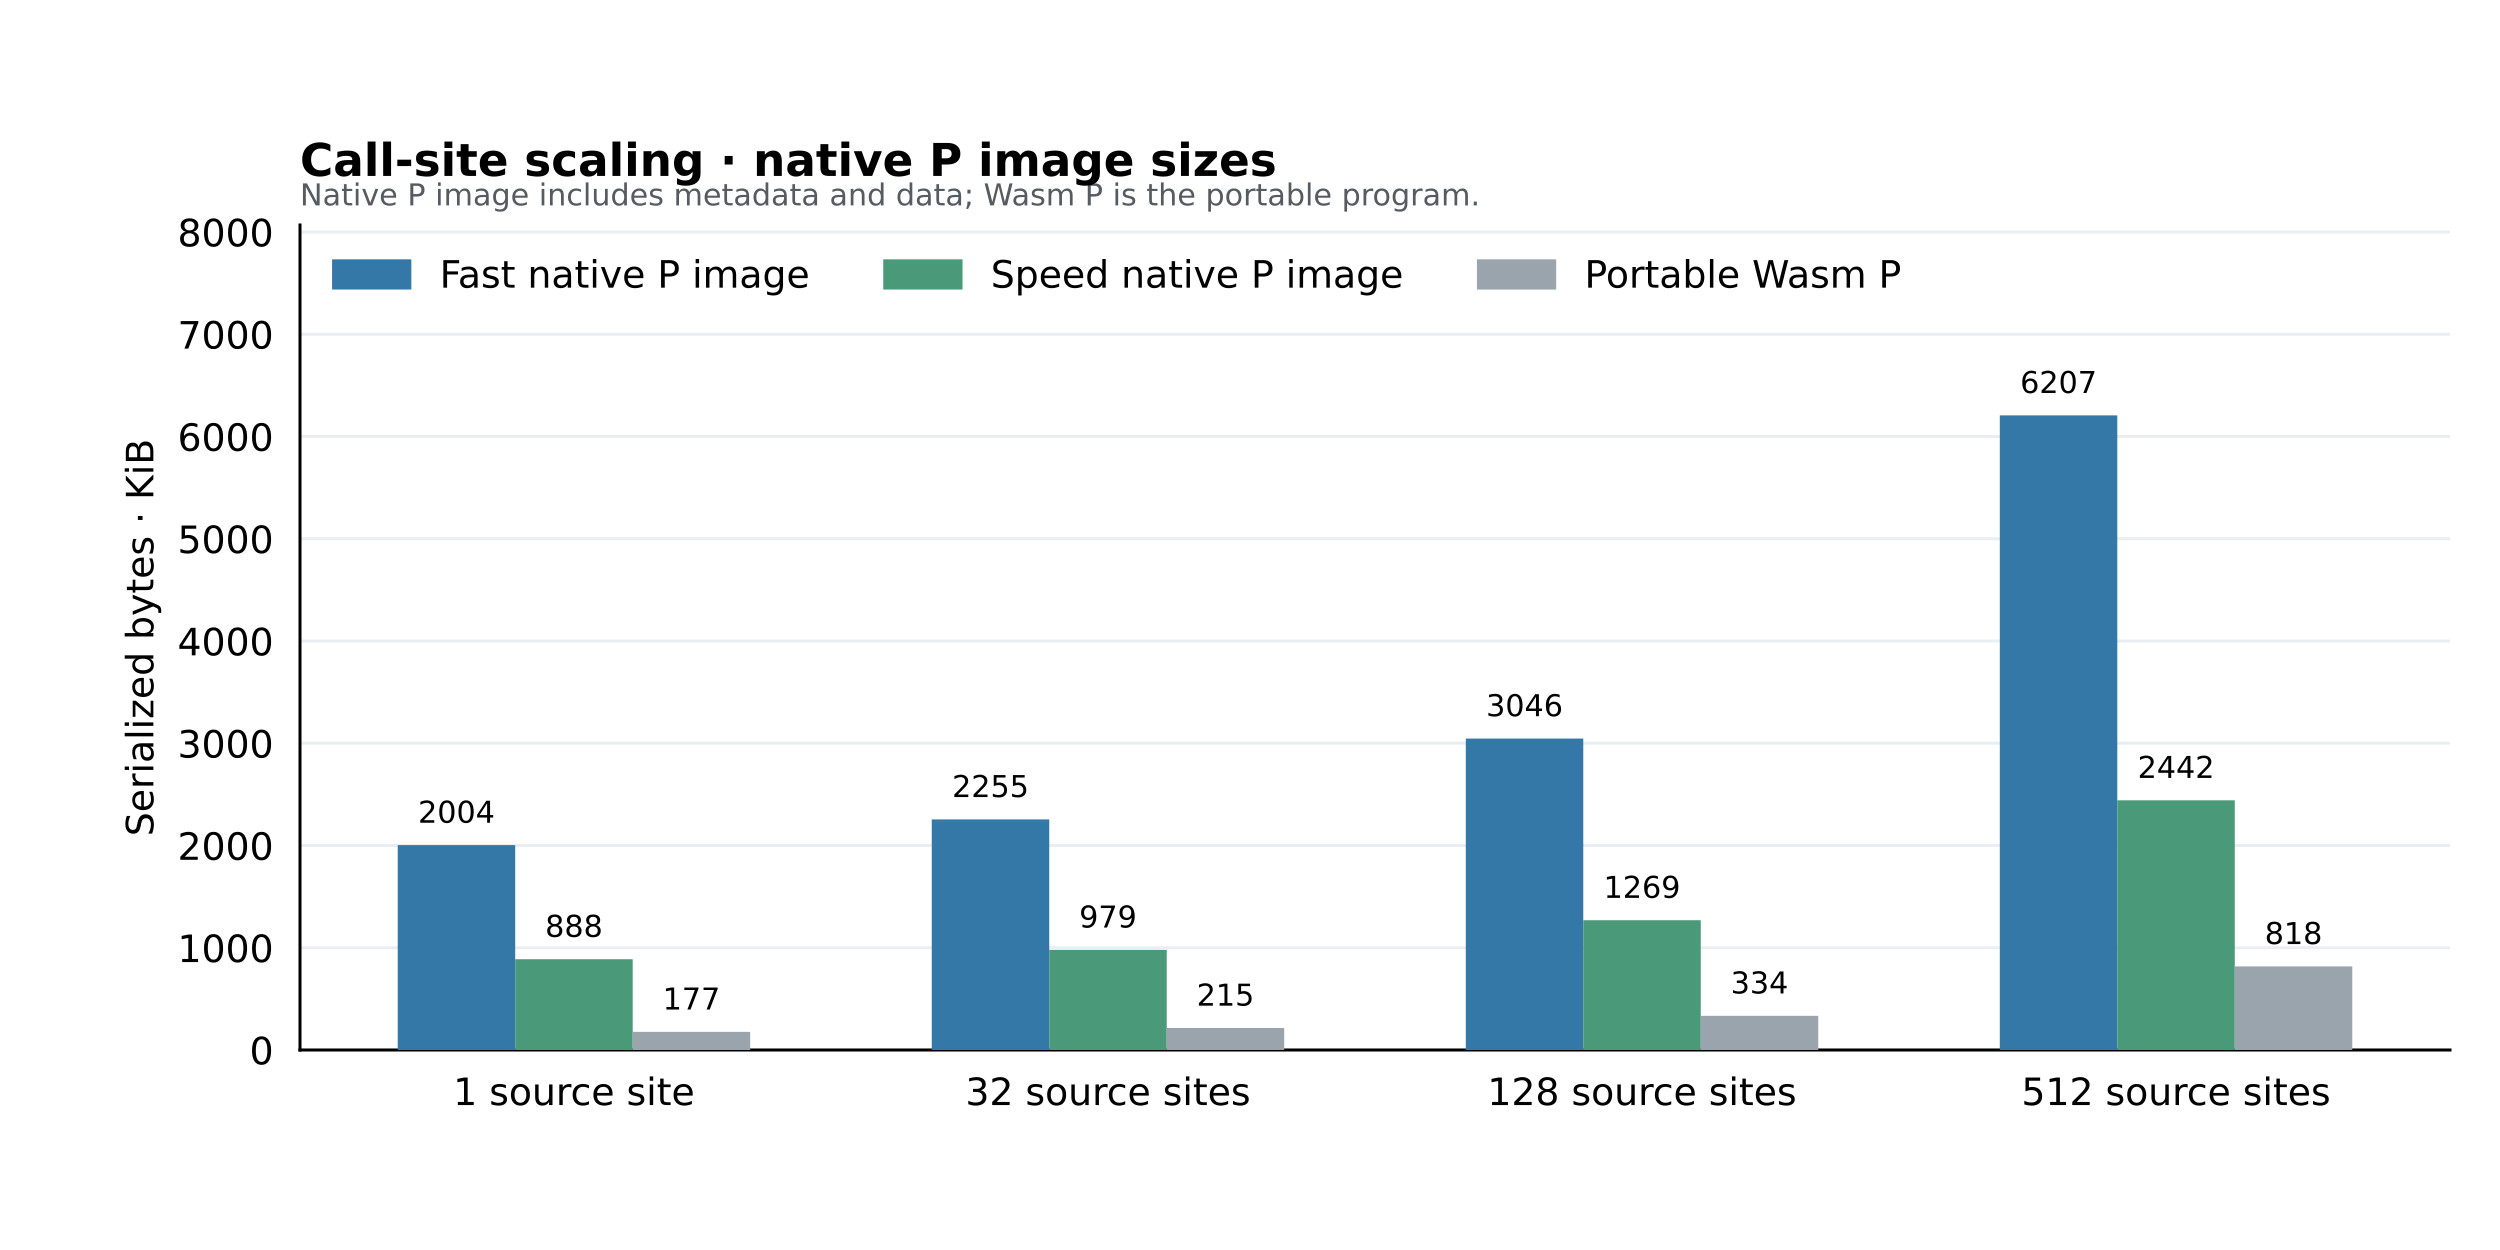
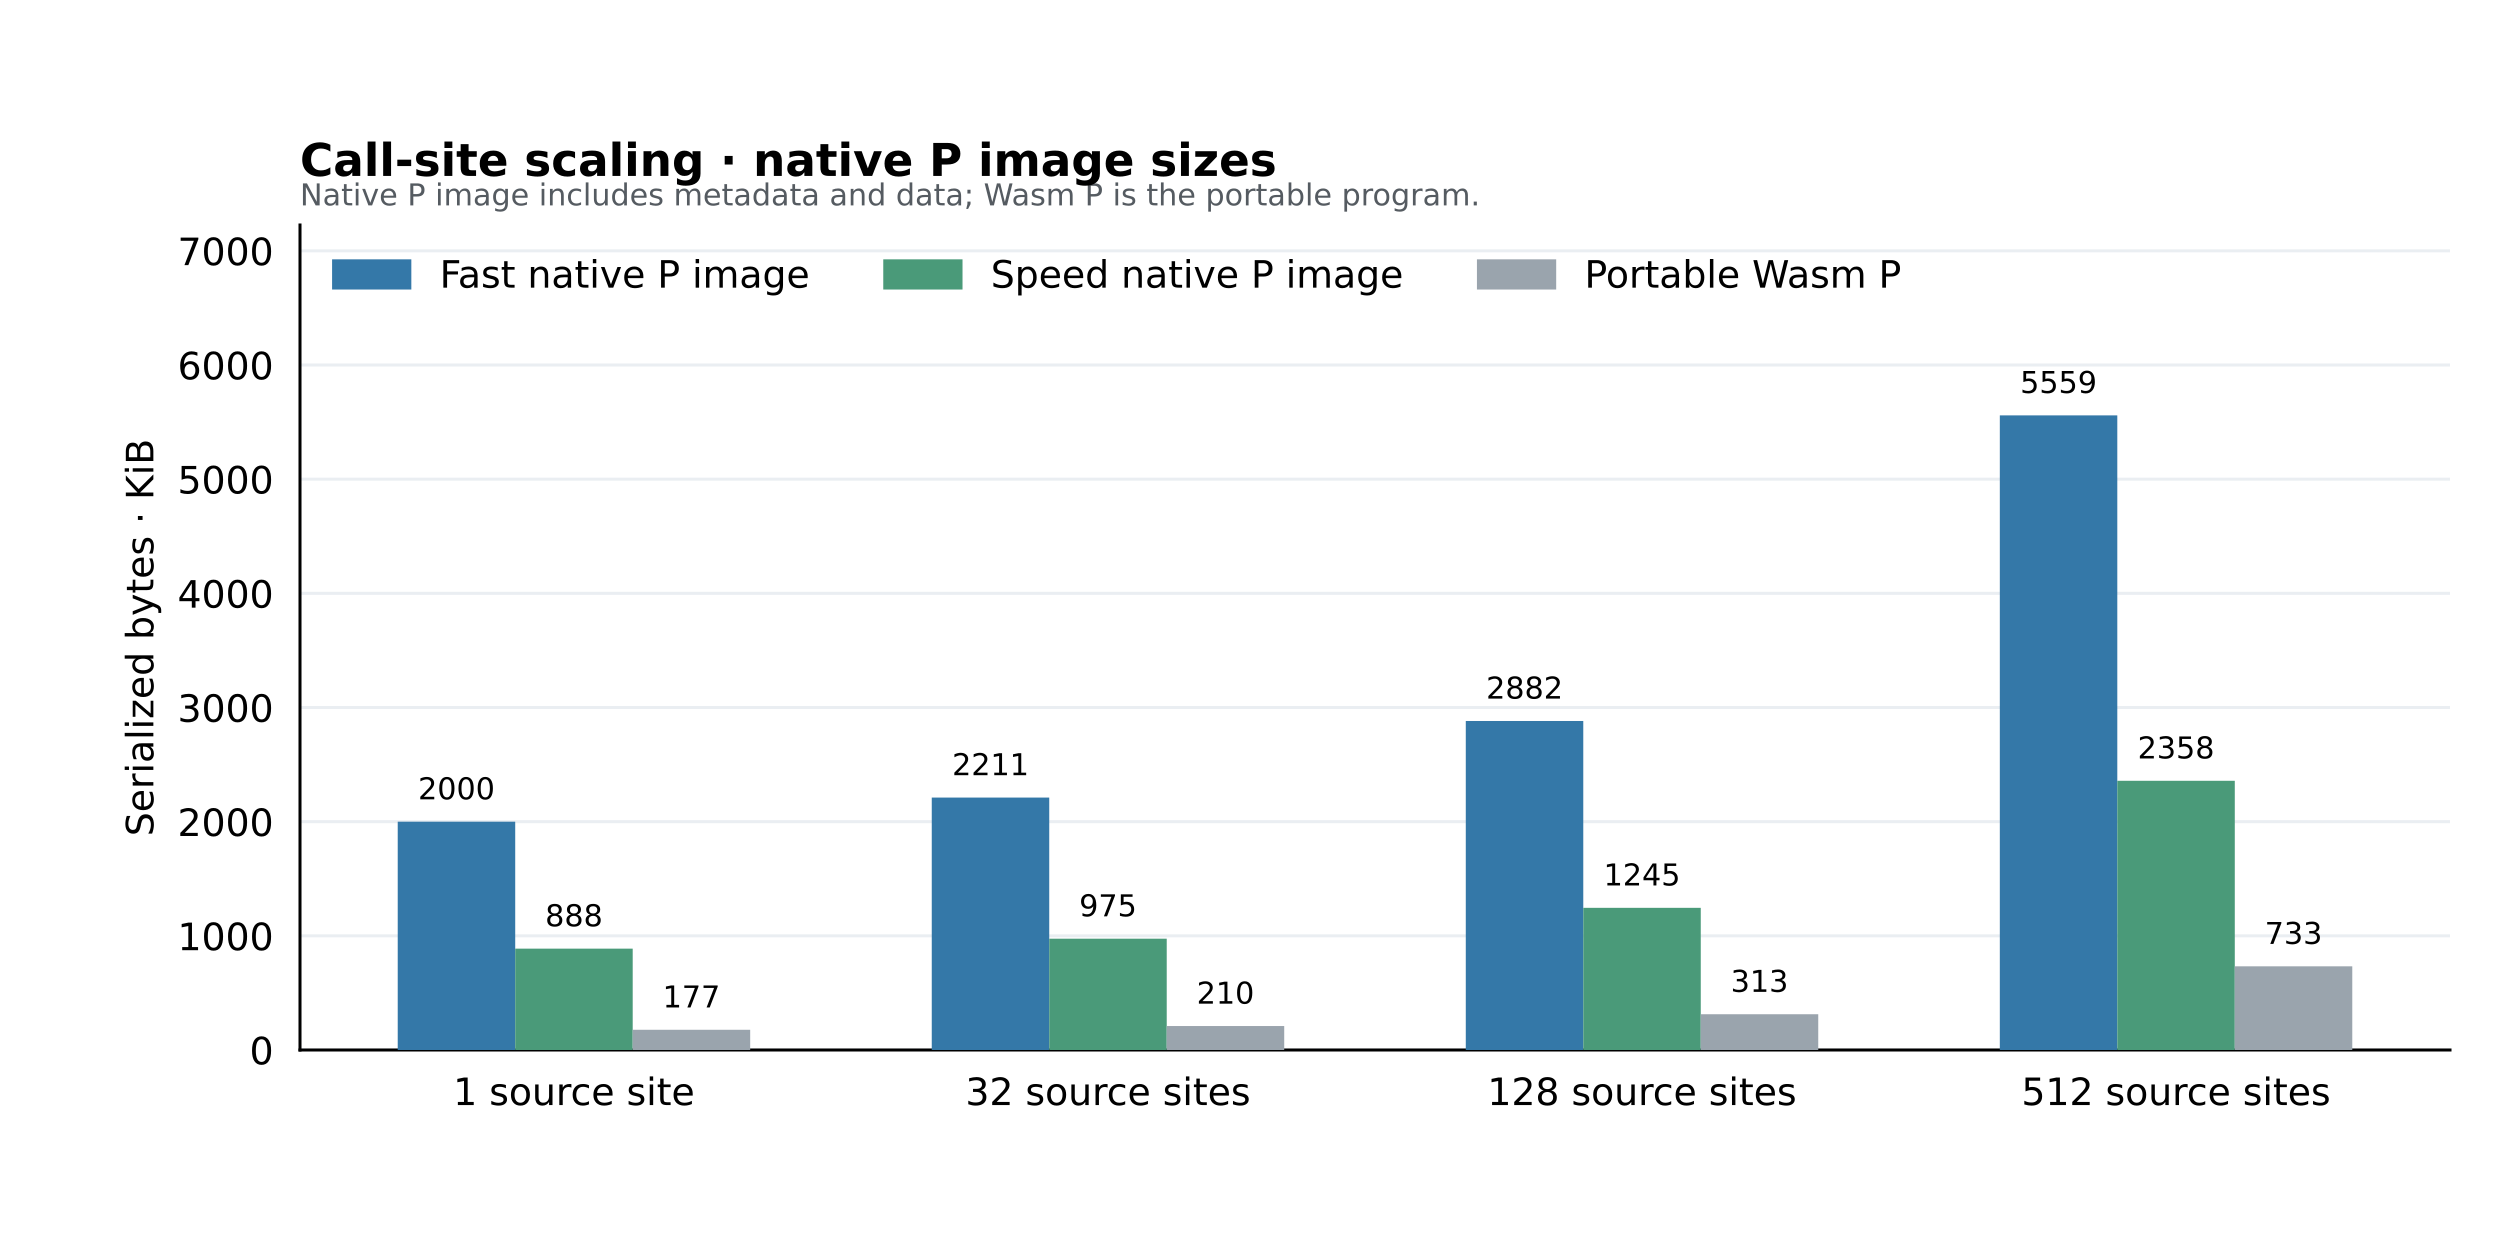
<svg xmlns="http://www.w3.org/2000/svg" width="662.4pt" height="331.2pt" viewBox="0 0 662.4 331.2" version="1.1">
  <defs>
    <style type="text/css">*{stroke-linejoin: round; stroke-linecap: butt}</style>
  </defs>
  <g id="figure_1">
    <g id="patch_1">
      <path d="M 0 331.2 L 662.4 331.2 L 662.4 0 L 0 0 z " style="fill: #ffffff" />
    </g>
    <g id="axes_1">
      <g id="patch_2">
        <path d="M 79.488 278.208 L 649.152 278.208 L 649.152 59.616 L 79.488 59.616 z " style="fill: #ffffff" />
      </g>
      <g id="matplotlib.axis_1">
        <g id="xtick_1">
          <g id="line2d_1" />
          <g id="text_1">
            <text style="font-size: 10px; font-family: 'DejaVu Sans'; text-anchor: middle" x="152.076" y="292.806" transform="rotate(-0 152.0756 292.8064)">1 source site</text>
          </g>
        </g>
        <g id="xtick_2">
          <g id="line2d_2" />
          <g id="text_2">
            <text style="font-size: 10px; font-family: 'DejaVu Sans'; text-anchor: middle" x="293.572" y="292.806" transform="rotate(-0 293.5719 292.8064)">32 source sites</text>
          </g>
        </g>
        <g id="xtick_3">
          <g id="line2d_3" />
          <g id="text_3">
            <text style="font-size: 10px; font-family: 'DejaVu Sans'; text-anchor: middle" x="435.068" y="292.806" transform="rotate(-0 435.0681 292.8064)">128 source sites</text>
          </g>
        </g>
        <g id="xtick_4">
          <g id="line2d_4" />
          <g id="text_4">
            <text style="font-size: 10px; font-family: 'DejaVu Sans'; text-anchor: middle" x="576.564" y="292.806" transform="rotate(-0 576.5644 292.8064)">512 source sites</text>
          </g>
        </g>
      </g>
      <g id="matplotlib.axis_2">
        <g id="ytick_1">
          <g id="line2d_5">
            <path d="M 79.488 278.208 L 649.152 278.208 " clip-path="url(#p31dceb3576)" style="fill: none; stroke: #eaeef2; stroke-width: 0.8; stroke-linecap: square" />
          </g>
          <g id="line2d_6" />
          <g id="text_5">
            <text style="font-size: 10px; font-family: 'DejaVu Sans'; text-anchor: end" x="72.488" y="282.007" transform="rotate(-0 72.488 282.0068)">0</text>
          </g>
        </g>
        <g id="ytick_2">
          <g id="line2d_7">
-             <path d="M 79.488 251.116 L 649.152 251.116 " clip-path="url(#p31dceb3576)" style="fill: none; stroke: #eaeef2; stroke-width: 0.8; stroke-linecap: square" />
+             <path d="M 79.488 247.958 L 649.152 247.958 " clip-path="url(#p31dceb3576)" style="fill: none; stroke: #eaeef2; stroke-width: 0.8; stroke-linecap: square" />
          </g>
          <g id="line2d_8" />
          <g id="text_6">
-             <text style="font-size: 10px; font-family: 'DejaVu Sans'; text-anchor: end" x="72.488" y="254.915" transform="rotate(-0 72.488 254.9151)">1000</text>
+             <text style="font-size: 10px; font-family: 'DejaVu Sans'; text-anchor: end" x="72.488" y="251.757" transform="rotate(-0 72.488 251.7569)">1000</text>
          </g>
        </g>
        <g id="ytick_3">
          <g id="line2d_9">
-             <path d="M 79.488 224.025 L 649.152 224.025 " clip-path="url(#p31dceb3576)" style="fill: none; stroke: #eaeef2; stroke-width: 0.8; stroke-linecap: square" />
+             <path d="M 79.488 217.708 L 649.152 217.708 " clip-path="url(#p31dceb3576)" style="fill: none; stroke: #eaeef2; stroke-width: 0.8; stroke-linecap: square" />
          </g>
          <g id="line2d_10" />
          <g id="text_7">
-             <text style="font-size: 10px; font-family: 'DejaVu Sans'; text-anchor: end" x="72.488" y="227.823" transform="rotate(-0 72.488 227.8234)">2000</text>
+             <text style="font-size: 10px; font-family: 'DejaVu Sans'; text-anchor: end" x="72.488" y="221.507" transform="rotate(-0 72.488 221.5069)">2000</text>
          </g>
        </g>
        <g id="ytick_4">
          <g id="line2d_11">
-             <path d="M 79.488 196.933 L 649.152 196.933 " clip-path="url(#p31dceb3576)" style="fill: none; stroke: #eaeef2; stroke-width: 0.8; stroke-linecap: square" />
+             <path d="M 79.488 187.458 L 649.152 187.458 " clip-path="url(#p31dceb3576)" style="fill: none; stroke: #eaeef2; stroke-width: 0.8; stroke-linecap: square" />
          </g>
          <g id="line2d_12" />
          <g id="text_8">
-             <text style="font-size: 10px; font-family: 'DejaVu Sans'; text-anchor: end" x="72.488" y="200.732" transform="rotate(-0 72.488 200.7317)">3000</text>
+             <text style="font-size: 10px; font-family: 'DejaVu Sans'; text-anchor: end" x="72.488" y="191.257" transform="rotate(-0 72.488 191.257)">3000</text>
          </g>
        </g>
        <g id="ytick_5">
          <g id="line2d_13">
-             <path d="M 79.488 169.841 L 649.152 169.841 " clip-path="url(#p31dceb3576)" style="fill: none; stroke: #eaeef2; stroke-width: 0.8; stroke-linecap: square" />
+             <path d="M 79.488 157.208 L 649.152 157.208 " clip-path="url(#p31dceb3576)" style="fill: none; stroke: #eaeef2; stroke-width: 0.8; stroke-linecap: square" />
          </g>
          <g id="line2d_14" />
          <g id="text_9">
-             <text style="font-size: 10px; font-family: 'DejaVu Sans'; text-anchor: end" x="72.488" y="173.64" transform="rotate(-0 72.488 173.64)">4000</text>
+             <text style="font-size: 10px; font-family: 'DejaVu Sans'; text-anchor: end" x="72.488" y="161.007" transform="rotate(-0 72.488 161.007)">4000</text>
          </g>
        </g>
        <g id="ytick_6">
          <g id="line2d_15">
-             <path d="M 79.488 142.749 L 649.152 142.749 " clip-path="url(#p31dceb3576)" style="fill: none; stroke: #eaeef2; stroke-width: 0.8; stroke-linecap: square" />
+             <path d="M 79.488 126.958 L 649.152 126.958 " clip-path="url(#p31dceb3576)" style="fill: none; stroke: #eaeef2; stroke-width: 0.8; stroke-linecap: square" />
          </g>
          <g id="line2d_16" />
          <g id="text_10">
-             <text style="font-size: 10px; font-family: 'DejaVu Sans'; text-anchor: end" x="72.488" y="146.548" transform="rotate(-0 72.488 146.5483)">5000</text>
+             <text style="font-size: 10px; font-family: 'DejaVu Sans'; text-anchor: end" x="72.488" y="130.757" transform="rotate(-0 72.488 130.757)">5000</text>
          </g>
        </g>
        <g id="ytick_7">
          <g id="line2d_17">
-             <path d="M 79.488 115.658 L 649.152 115.658 " clip-path="url(#p31dceb3576)" style="fill: none; stroke: #eaeef2; stroke-width: 0.8; stroke-linecap: square" />
+             <path d="M 79.488 96.708 L 649.152 96.708 " clip-path="url(#p31dceb3576)" style="fill: none; stroke: #eaeef2; stroke-width: 0.8; stroke-linecap: square" />
          </g>
          <g id="line2d_18" />
          <g id="text_11">
-             <text style="font-size: 10px; font-family: 'DejaVu Sans'; text-anchor: end" x="72.488" y="119.457" transform="rotate(-0 72.488 119.4565)">6000</text>
+             <text style="font-size: 10px; font-family: 'DejaVu Sans'; text-anchor: end" x="72.488" y="100.507" transform="rotate(-0 72.488 100.5071)">6000</text>
          </g>
        </g>
        <g id="ytick_8">
          <g id="line2d_19">
-             <path d="M 79.488 88.566 L 649.152 88.566 " clip-path="url(#p31dceb3576)" style="fill: none; stroke: #eaeef2; stroke-width: 0.8; stroke-linecap: square" />
+             <path d="M 79.488 66.458 L 649.152 66.458 " clip-path="url(#p31dceb3576)" style="fill: none; stroke: #eaeef2; stroke-width: 0.8; stroke-linecap: square" />
          </g>
          <g id="line2d_20" />
          <g id="text_12">
-             <text style="font-size: 10px; font-family: 'DejaVu Sans'; text-anchor: end" x="72.488" y="92.365" transform="rotate(-0 72.488 92.36482)">7000</text>
-           </g>
-         </g>
-         <g id="ytick_9">
-           <g id="line2d_21">
-             <path d="M 79.488 61.474 L 649.152 61.474 " clip-path="url(#p31dceb3576)" style="fill: none; stroke: #eaeef2; stroke-width: 0.8; stroke-linecap: square" />
-           </g>
-           <g id="line2d_22" />
-           <g id="text_13">
-             <text style="font-size: 10px; font-family: 'DejaVu Sans'; text-anchor: end" x="72.488" y="65.273" transform="rotate(-0 72.488 65.27311)">8000</text>
-           </g>
-         </g>
-         <g id="text_14">
+             <text style="font-size: 10px; font-family: 'DejaVu Sans'; text-anchor: end" x="72.488" y="70.257" transform="rotate(-0 72.488 70.25713)">7000</text>
+           </g>
+         </g>
+         <g id="text_13">
          <text style="font-size: 10px; font-family: 'DejaVu Sans'; text-anchor: middle" x="40.636" y="168.912" transform="rotate(-90 40.63566 168.912)">Serialized bytes · KiB</text>
        </g>
      </g>
      <g id="patch_3">
        <path d="M 79.488 278.208 L 79.488 59.616 " style="fill: none; stroke: #000000; stroke-width: 0.8; stroke-linejoin: miter; stroke-linecap: square" />
      </g>
      <g id="patch_4">
        <path d="M 79.488 278.208 L 649.152 278.208 " style="fill: none; stroke: #000000; stroke-width: 0.8; stroke-linejoin: miter; stroke-linecap: square" />
      </g>
      <g id="patch_5">
-         <path d="M 105.382 278.208 L 136.511 278.208 L 136.511 223.92 L 105.382 223.92 z " clip-path="url(#p31dceb3576)" style="fill: #3478a8" />
+         <path d="M 105.382 278.208 L 136.511 278.208 L 136.511 217.713 L 105.382 217.713 z " clip-path="url(#p31dceb3576)" style="fill: #3478a8" />
+       </g>
+       <g id="text_14">
+         <text style="font-size: 8px; font-family: 'DejaVu Sans'; text-anchor: middle" x="120.946" y="211.791" transform="rotate(-0 120.9464 211.7907)">2000</text>
+       </g>
+       <g id="patch_6">
+         <path d="M 246.878 278.208 L 278.007 278.208 L 278.007 211.324 L 246.878 211.324 z " clip-path="url(#p31dceb3576)" style="fill: #3478a8" />
      </g>
      <g id="text_15">
-         <text style="font-size: 8px; font-family: 'DejaVu Sans'; text-anchor: middle" x="120.946" y="217.998" transform="rotate(-0 120.9464 217.9983)">2004</text>
-       </g>
-       <g id="patch_6">
-         <path d="M 246.878 278.208 L 278.007 278.208 L 278.007 217.115 L 246.878 217.115 z " clip-path="url(#p31dceb3576)" style="fill: #3478a8" />
+         <text style="font-size: 8px; font-family: 'DejaVu Sans'; text-anchor: middle" x="262.443" y="205.402" transform="rotate(-0 262.4427 205.4023)">2211</text>
+       </g>
+       <g id="patch_7">
+         <path d="M 388.374 278.208 L 419.504 278.208 L 419.504 191.032 L 388.374 191.032 z " clip-path="url(#p31dceb3576)" style="fill: #3478a8" />
      </g>
      <g id="text_16">
-         <text style="font-size: 8px; font-family: 'DejaVu Sans'; text-anchor: middle" x="262.443" y="211.193" transform="rotate(-0 262.4427 211.1932)">2255</text>
-       </g>
-       <g id="patch_7">
-         <path d="M 388.374 278.208 L 419.504 278.208 L 419.504 195.691 L 388.374 195.691 z " clip-path="url(#p31dceb3576)" style="fill: #3478a8" />
-       </g>
-       <g id="text_17">
-         <text style="font-size: 8px; font-family: 'DejaVu Sans'; text-anchor: middle" x="403.939" y="189.769" transform="rotate(-0 403.939 189.7688)">3046</text>
+         <text style="font-size: 8px; font-family: 'DejaVu Sans'; text-anchor: middle" x="403.939" y="185.11" transform="rotate(-0 403.939 185.1102)">2882</text>
      </g>
      <g id="patch_8">
        <path d="M 529.871 278.208 L 561 278.208 L 561 110.06 L 529.871 110.06 z " clip-path="url(#p31dceb3576)" style="fill: #3478a8" />
      </g>
+       <g id="text_17">
+         <text style="font-size: 8px; font-family: 'DejaVu Sans'; text-anchor: middle" x="545.435" y="104.138" transform="rotate(-0 545.4352 104.1384)">5559</text>
+       </g>
+       <g id="patch_9">
+         <path d="M 136.511 278.208 L 167.64 278.208 L 167.64 251.353 L 136.511 251.353 z " clip-path="url(#p31dceb3576)" style="fill: #4a9a79" />
+       </g>
      <g id="text_18">
-         <text style="font-size: 8px; font-family: 'DejaVu Sans'; text-anchor: middle" x="545.435" y="104.138" transform="rotate(-0 545.4352 104.1384)">6207</text>
-       </g>
-       <g id="patch_9">
-         <path d="M 136.511 278.208 L 167.64 278.208 L 167.64 254.156 L 136.511 254.156 z " clip-path="url(#p31dceb3576)" style="fill: #4a9a79" />
+         <text style="font-size: 8px; font-family: 'DejaVu Sans'; text-anchor: middle" x="152.076" y="245.431" transform="rotate(-0 152.0756 245.4308)">888</text>
+       </g>
+       <g id="patch_10">
+         <path d="M 278.007 278.208 L 309.136 278.208 L 309.136 248.715 L 278.007 248.715 z " clip-path="url(#p31dceb3576)" style="fill: #4a9a79" />
      </g>
      <g id="text_19">
-         <text style="font-size: 8px; font-family: 'DejaVu Sans'; text-anchor: middle" x="152.076" y="248.235" transform="rotate(-0 152.0756 248.2346)">888</text>
-       </g>
-       <g id="patch_10">
-         <path d="M 278.007 278.208 L 309.136 278.208 L 309.136 251.686 L 278.007 251.686 z " clip-path="url(#p31dceb3576)" style="fill: #4a9a79" />
+         <text style="font-size: 8px; font-family: 'DejaVu Sans'; text-anchor: middle" x="293.572" y="242.793" transform="rotate(-0 293.5719 242.7934)">975</text>
+       </g>
+       <g id="patch_11">
+         <path d="M 419.504 278.208 L 450.633 278.208 L 450.633 240.54 L 419.504 240.54 z " clip-path="url(#p31dceb3576)" style="fill: #4a9a79" />
      </g>
      <g id="text_20">
-         <text style="font-size: 8px; font-family: 'DejaVu Sans'; text-anchor: middle" x="293.572" y="245.764" transform="rotate(-0 293.5719 245.7642)">979</text>
-       </g>
-       <g id="patch_11">
-         <path d="M 419.504 278.208 L 450.633 278.208 L 450.633 243.822 L 419.504 243.822 z " clip-path="url(#p31dceb3576)" style="fill: #4a9a79" />
+         <text style="font-size: 8px; font-family: 'DejaVu Sans'; text-anchor: middle" x="435.068" y="234.618" transform="rotate(-0 435.0681 234.6181)">1245</text>
+       </g>
+       <g id="patch_12">
+         <path d="M 561 278.208 L 592.129 278.208 L 592.129 206.879 L 561 206.879 z " clip-path="url(#p31dceb3576)" style="fill: #4a9a79" />
      </g>
      <g id="text_21">
-         <text style="font-size: 8px; font-family: 'DejaVu Sans'; text-anchor: middle" x="435.068" y="237.901" transform="rotate(-0 435.0681 237.9006)">1269</text>
-       </g>
-       <g id="patch_12">
-         <path d="M 561 278.208 L 592.129 278.208 L 592.129 212.05 L 561 212.05 z " clip-path="url(#p31dceb3576)" style="fill: #4a9a79" />
+         <text style="font-size: 8px; font-family: 'DejaVu Sans'; text-anchor: middle" x="576.564" y="200.957" transform="rotate(-0 576.5644 200.9572)">2358</text>
+       </g>
+       <g id="patch_13">
+         <path d="M 167.64 278.208 L 198.769 278.208 L 198.769 272.852 L 167.64 272.852 z " clip-path="url(#p31dceb3576)" style="fill: #9aa4ad" />
      </g>
      <g id="text_22">
-         <text style="font-size: 8px; font-family: 'DejaVu Sans'; text-anchor: middle" x="576.564" y="206.129" transform="rotate(-0 576.5644 206.1286)">2442</text>
-       </g>
-       <g id="patch_13">
-         <path d="M 167.64 278.208 L 198.769 278.208 L 198.769 273.402 L 167.64 273.402 z " clip-path="url(#p31dceb3576)" style="fill: #9aa4ad" />
+         <text style="font-size: 8px; font-family: 'DejaVu Sans'; text-anchor: middle" x="183.205" y="266.93" transform="rotate(-0 183.2048 266.9296)">177</text>
+       </g>
+       <g id="patch_14">
+         <path d="M 309.136 278.208 L 340.266 278.208 L 340.266 271.857 L 309.136 271.857 z " clip-path="url(#p31dceb3576)" style="fill: #9aa4ad" />
      </g>
      <g id="text_23">
-         <text style="font-size: 8px; font-family: 'DejaVu Sans'; text-anchor: middle" x="183.205" y="267.48" transform="rotate(-0 183.2048 267.4799)">177</text>
-       </g>
-       <g id="patch_14">
-         <path d="M 309.136 278.208 L 340.266 278.208 L 340.266 272.375 L 309.136 272.375 z " clip-path="url(#p31dceb3576)" style="fill: #9aa4ad" />
+         <text style="font-size: 8px; font-family: 'DejaVu Sans'; text-anchor: middle" x="324.701" y="265.935" transform="rotate(-0 324.701 265.9349)">210</text>
+       </g>
+       <g id="patch_15">
+         <path d="M 450.633 278.208 L 481.762 278.208 L 481.762 268.733 L 450.633 268.733 z " clip-path="url(#p31dceb3576)" style="fill: #9aa4ad" />
      </g>
      <g id="text_24">
-         <text style="font-size: 8px; font-family: 'DejaVu Sans'; text-anchor: middle" x="324.701" y="266.453" transform="rotate(-0 324.701 266.4529)">215</text>
-       </g>
-       <g id="patch_15">
-         <path d="M 450.633 278.208 L 481.762 278.208 L 481.762 269.155 L 450.633 269.155 z " clip-path="url(#p31dceb3576)" style="fill: #9aa4ad" />
+         <text style="font-size: 8px; font-family: 'DejaVu Sans'; text-anchor: middle" x="466.197" y="262.811" transform="rotate(-0 466.1973 262.8107)">313</text>
+       </g>
+       <g id="patch_16">
+         <path d="M 592.129 278.208 L 623.258 278.208 L 623.258 256.035 L 592.129 256.035 z " clip-path="url(#p31dceb3576)" style="fill: #9aa4ad" />
      </g>
      <g id="text_25">
-         <text style="font-size: 8px; font-family: 'DejaVu Sans'; text-anchor: middle" x="466.197" y="263.233" transform="rotate(-0 466.1973 263.233)">334</text>
-       </g>
-       <g id="patch_16">
-         <path d="M 592.129 278.208 L 623.258 278.208 L 623.258 256.056 L 592.129 256.056 z " clip-path="url(#p31dceb3576)" style="fill: #9aa4ad" />
+         <text style="font-size: 8px; font-family: 'DejaVu Sans'; text-anchor: middle" x="607.694" y="250.113" transform="rotate(-0 607.6936 250.1131)">733</text>
      </g>
      <g id="text_26">
-         <text style="font-size: 8px; font-family: 'DejaVu Sans'; text-anchor: middle" x="607.694" y="250.134" transform="rotate(-0 607.6936 250.134)">818</text>
+         <text style="font-size: 8px; font-family: 'DejaVu Sans'; text-anchor: start; fill: #555b61" x="79.488" y="54.415" transform="rotate(-0 79.488 54.41524)">Native P image includes metadata and data; Wasm P is the portable program.</text>
      </g>
      <g id="text_27">
-         <text style="font-size: 8px; font-family: 'DejaVu Sans'; text-anchor: start; fill: #555b61" x="79.488" y="54.415" transform="rotate(-0 79.488 54.41524)">Native P image includes metadata and data; Wasm P is the portable program.</text>
-       </g>
-       <g id="text_28">
        <text style="font-weight: 700; font-size: 12px; font-family: 'DejaVu Sans'; text-anchor: start" x="79.488" y="46.616" transform="rotate(-0 79.488 46.616)">Call-site scaling · native P image sizes</text>
      </g>
      <g id="legend_1">
        <g id="patch_17">
          <path d="M 88.488 76.214 L 108.488 76.214 L 108.488 69.214 L 88.488 69.214 z " style="fill: #3478a8; stroke: #3478a8; stroke-linejoin: miter" />
        </g>
-         <g id="text_29">
+         <g id="text_28">
          <text style="font-size: 10px; font-family: 'DejaVu Sans'; text-anchor: start" x="116.488" y="76.214" transform="rotate(-0 116.488 76.21444)">Fast native P image</text>
        </g>
        <g id="patch_18">
          <path d="M 234.529 76.214 L 254.529 76.214 L 254.529 69.214 L 234.529 69.214 z " style="fill: #4a9a79; stroke: #4a9a79; stroke-linejoin: miter" />
        </g>
-         <g id="text_30">
+         <g id="text_29">
          <text style="font-size: 10px; font-family: 'DejaVu Sans'; text-anchor: start" x="262.529" y="76.214" transform="rotate(-0 262.5286 76.21444)">Speed native P image</text>
        </g>
        <g id="patch_19">
          <path d="M 391.829 76.214 L 411.829 76.214 L 411.829 69.214 L 391.829 69.214 z " style="fill: #9aa4ad; stroke: #9aa4ad; stroke-linejoin: miter" />
        </g>
-         <g id="text_31">
+         <g id="text_30">
          <text style="font-size: 10px; font-family: 'DejaVu Sans'; text-anchor: start" x="419.829" y="76.214" transform="rotate(-0 419.8286 76.21444)">Portable Wasm P</text>
        </g>
      </g>
    </g>
  </g>
  <defs>
    <clipPath id="p31dceb3576">
      <rect x="79.488" y="59.616" width="569.664" height="218.592" />
    </clipPath>
  </defs>
</svg>
